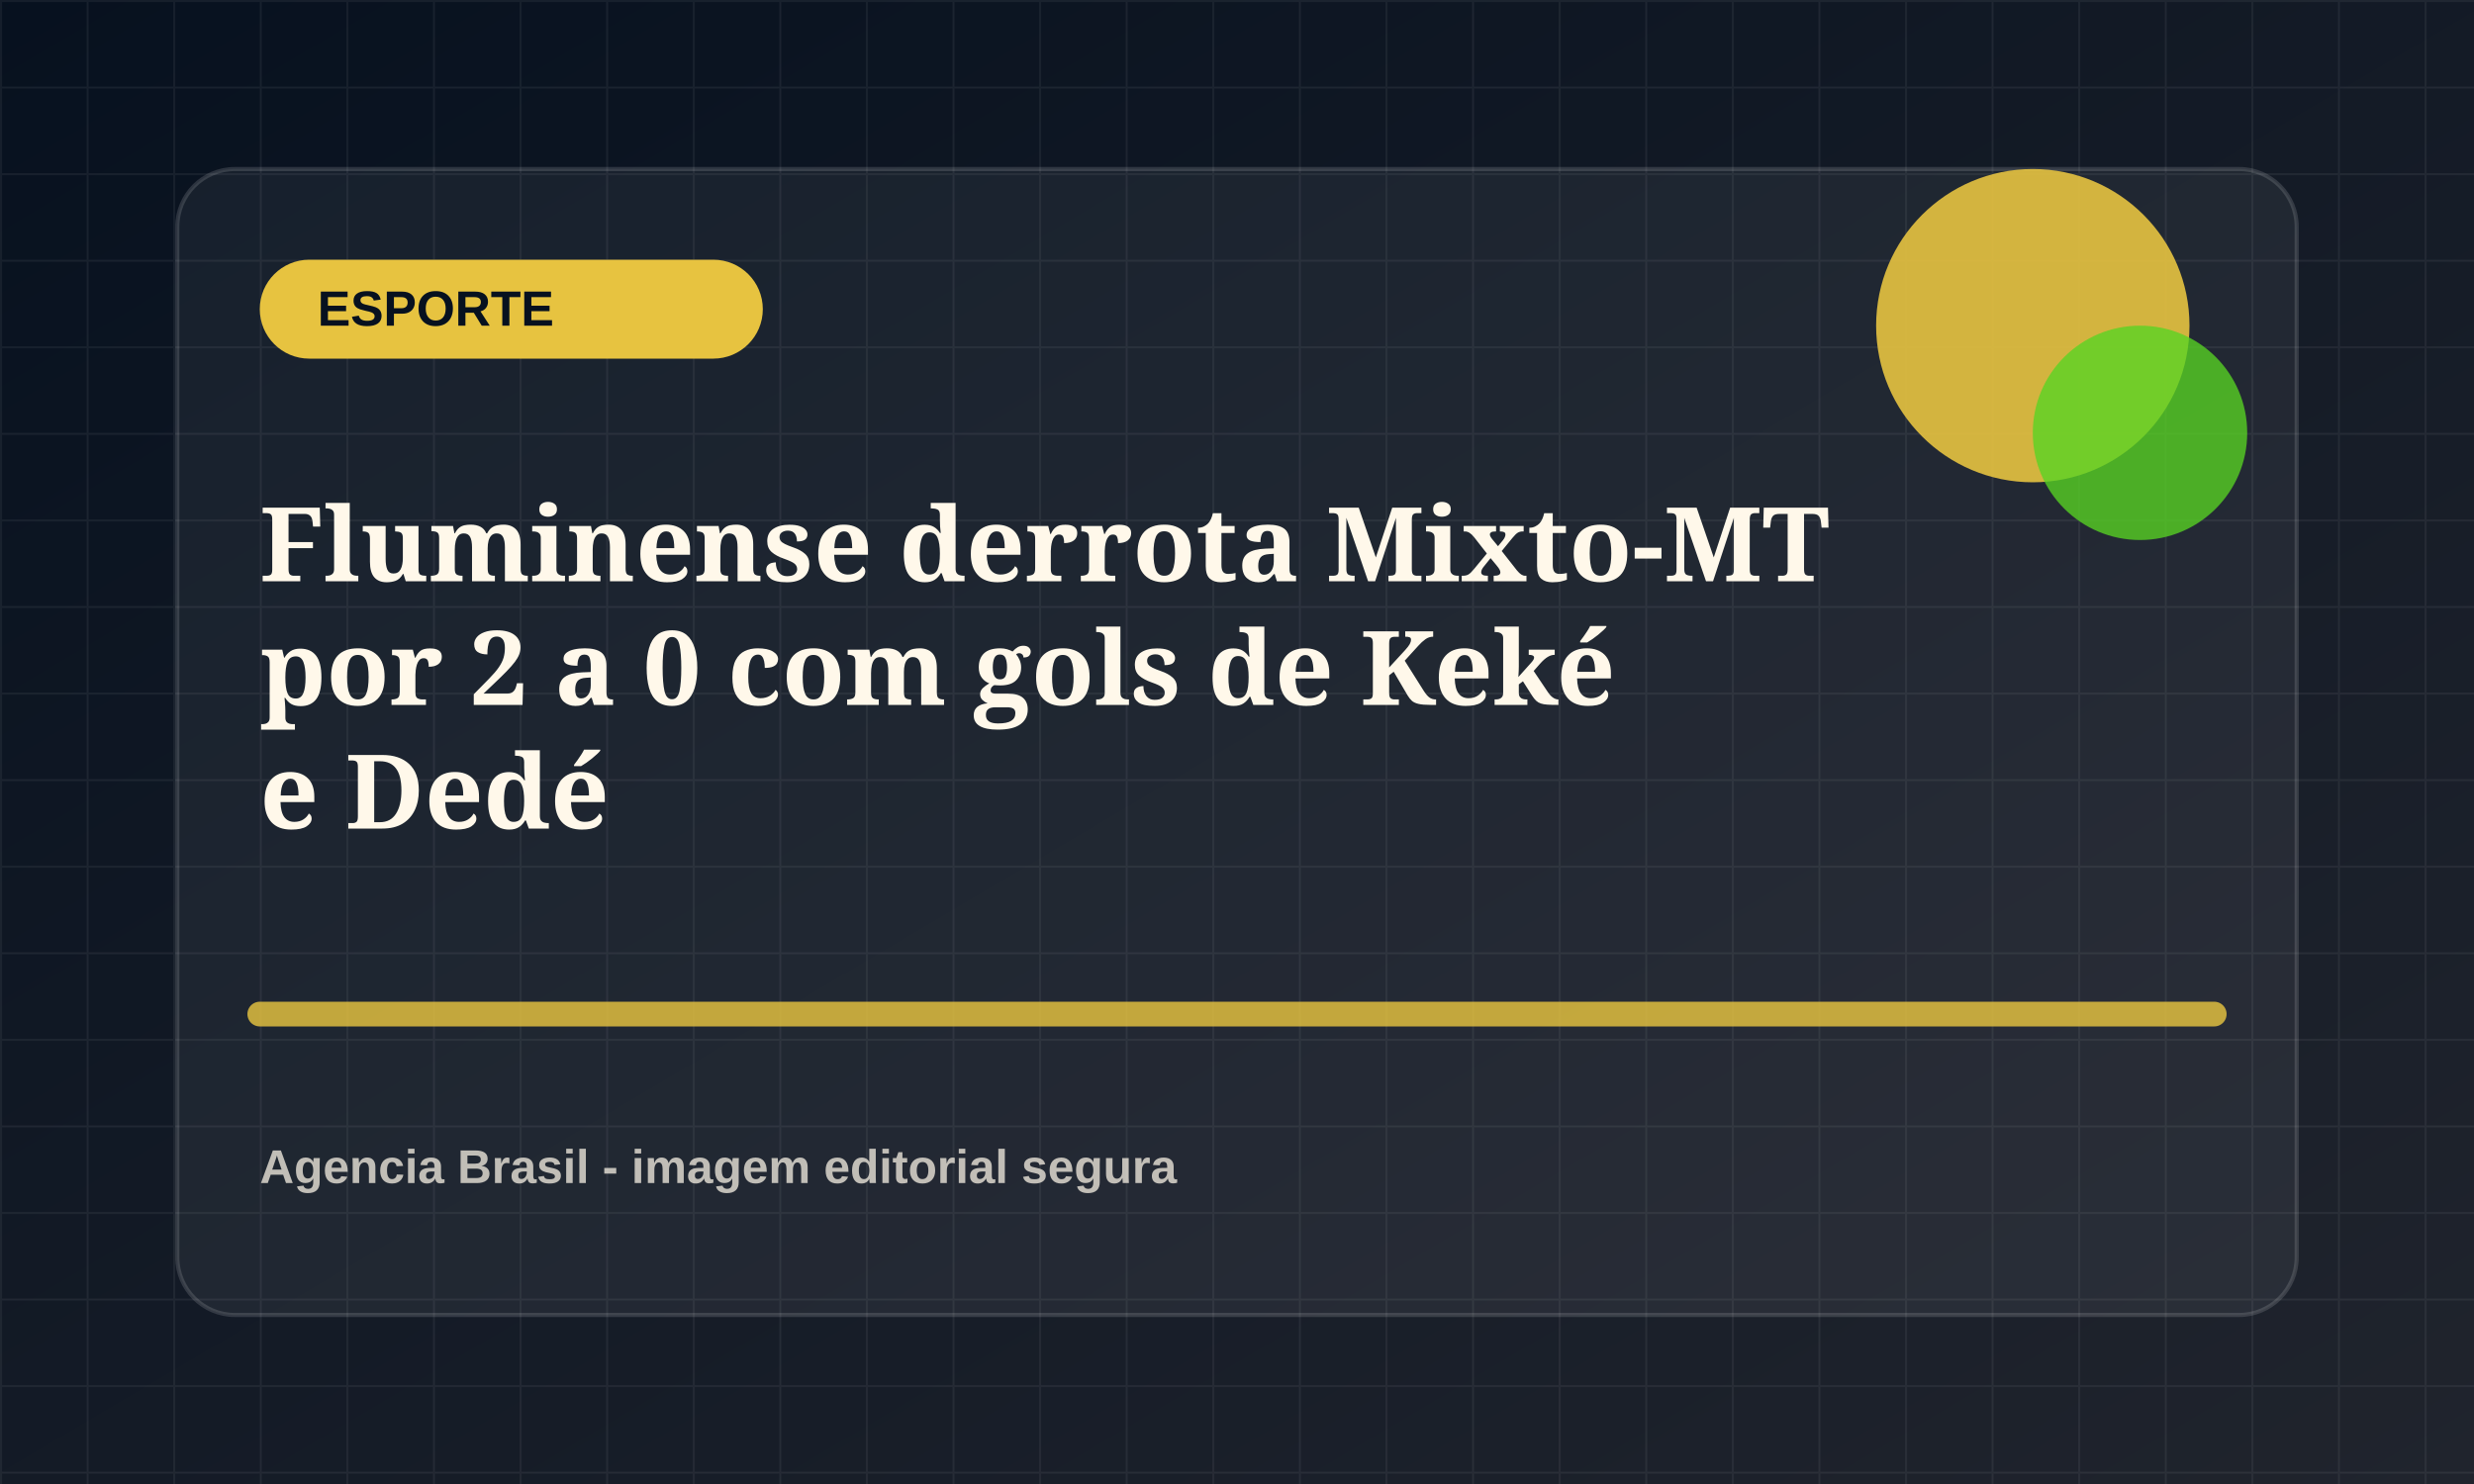
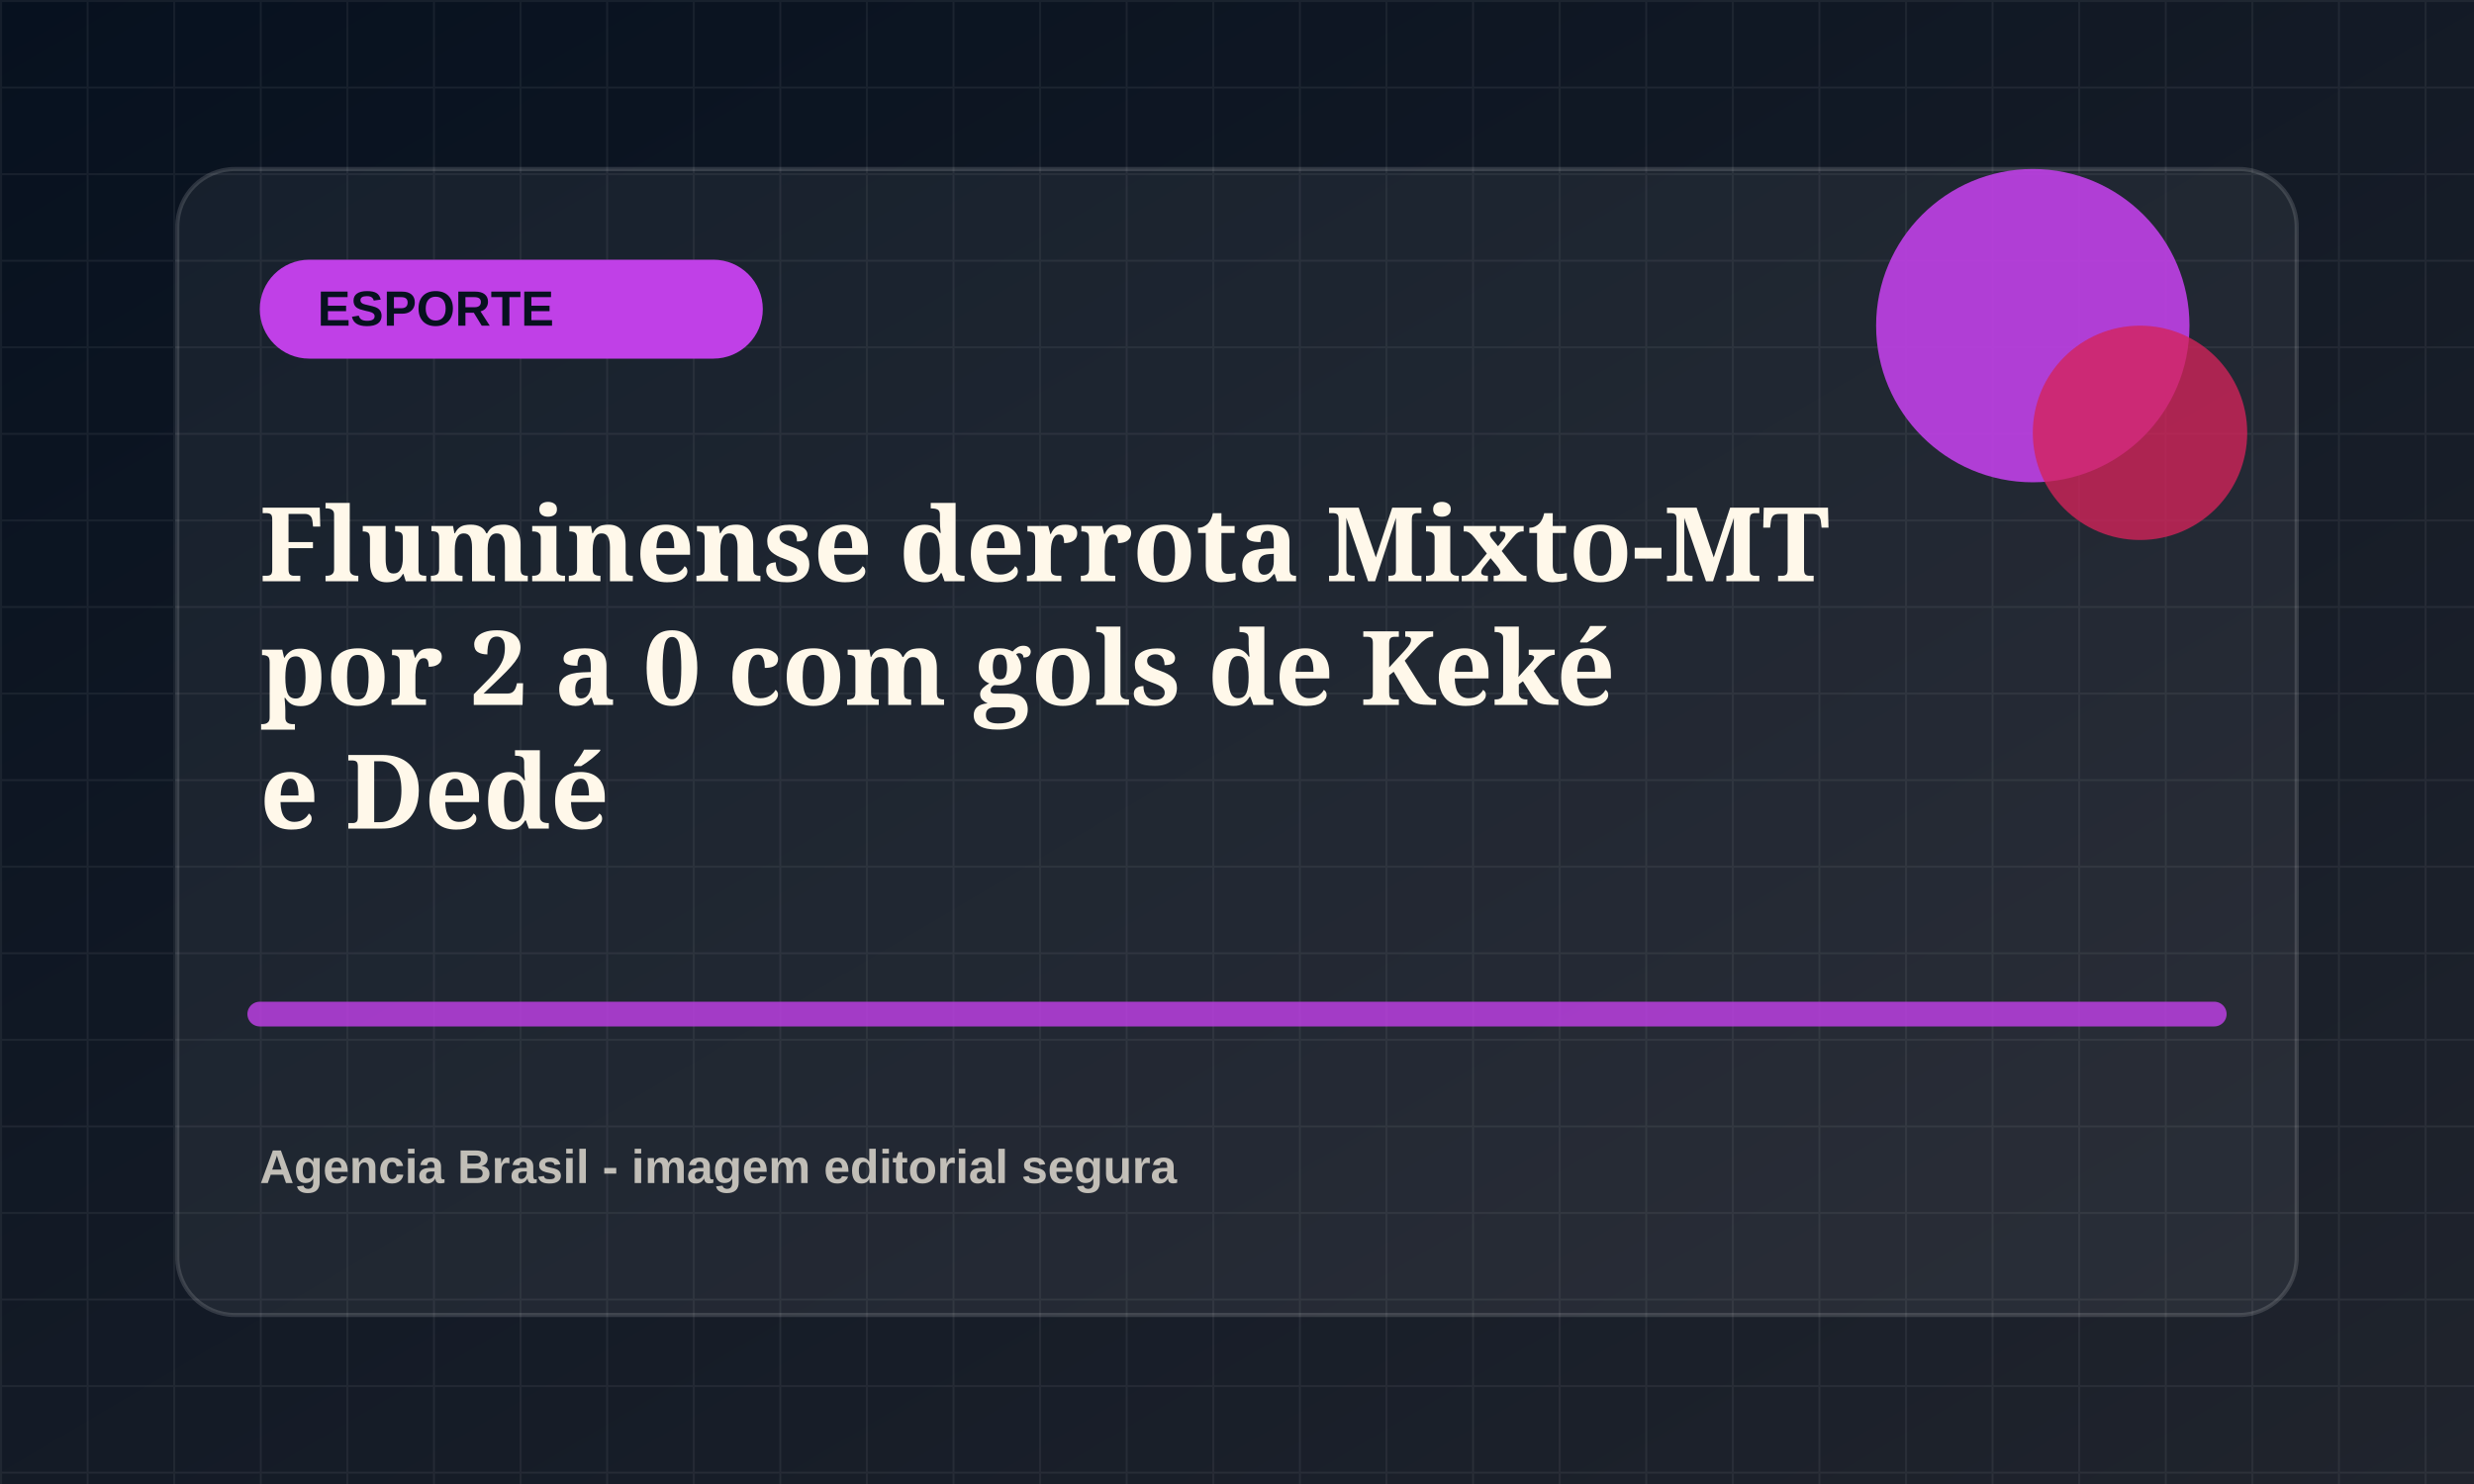
<svg xmlns="http://www.w3.org/2000/svg" viewBox="0 0 1200 720">
  <defs>
    <linearGradient id="bg" x1="0" x2="1" y1="0" y2="1">
      <stop offset="0" stop-color="#07111f" />
      <stop offset="1" stop-color="#20242d" />
    </linearGradient>
    <pattern id="grid" width="42" height="42" patternUnits="userSpaceOnUse">
      <path d="M42 0H0v42" fill="none" stroke="rgba(255,255,255,.055)" stroke-width="2" />
    </pattern>
  </defs>
  <rect width="1200" height="720" fill="url(#bg)" />
  <rect width="1200" height="720" fill="url(#grid)" />
  <rect x="86" y="82" width="1028" height="556" rx="28" fill="rgba(255,255,255,.055)" stroke="rgba(255,255,255,.14)" stroke-width="2" />
-   <rect x="126" y="126" width="244" height="48" rx="24" fill="hsl(47 78% 58%)" />
+   <rect x="126" y="126" width="244" height="48" rx="24" fill="hsl(286 78% 58%)" />
  <text x="154" y="158" fill="#07111f" font-family="Arial, sans-serif" font-size="24" font-weight="800">ESPORTE</text>
-   <circle cx="986" cy="158" r="76" fill="hsl(47 78% 58%)" opacity=".9" />
-   <circle cx="1038" cy="210" r="52" fill="hsl(102 72% 48%)" opacity=".78" />
-   <path d="M126 492h948" stroke="hsl(47 78% 58%)" stroke-width="12" stroke-linecap="round" opacity=".82" />
+   <circle cx="986" cy="158" r="76" fill="hsl(286 78% 58%)" opacity=".9" />
+   <circle cx="1038" cy="210" r="52" fill="hsl(341 72% 48%)" opacity=".78" />
+   <path d="M126 492h948" stroke="hsl(286 78% 58%)" stroke-width="12" stroke-linecap="round" opacity=".82" />
  <text x="126" y="282" fill="#fff8ea" font-family="Georgia, serif" font-size="50" font-weight="700">
    <tspan x="126" dy="0">Fluminense derrota Mixto-MT</tspan>
    <tspan x="126" dy="60">por 2 a 0 com gols de Keké</tspan>
    <tspan x="126" dy="60">e Dedé</tspan>
  </text>
  <text x="126" y="574" fill="rgba(255,248,234,.72)" font-family="Arial, sans-serif" font-size="23" font-weight="700">Agencia Brasil - imagem editorial segura</text>
</svg>
